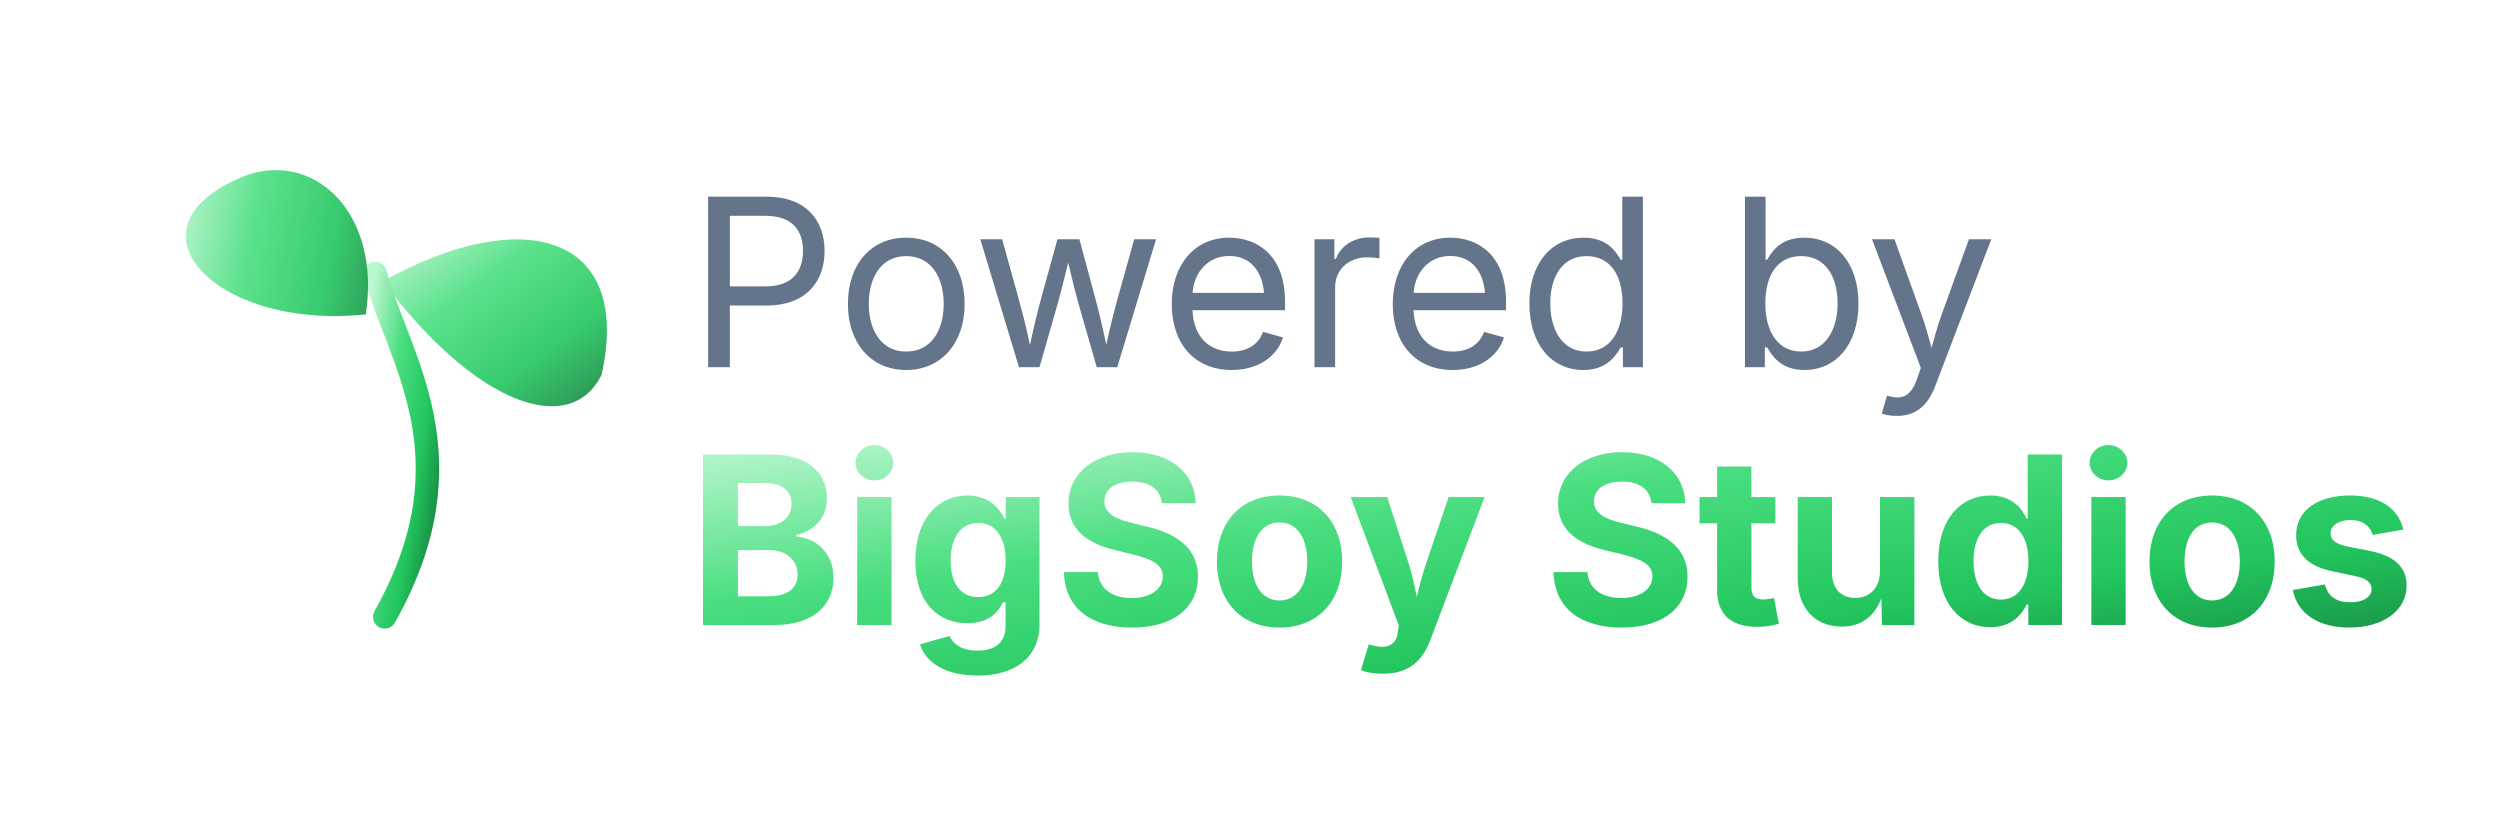
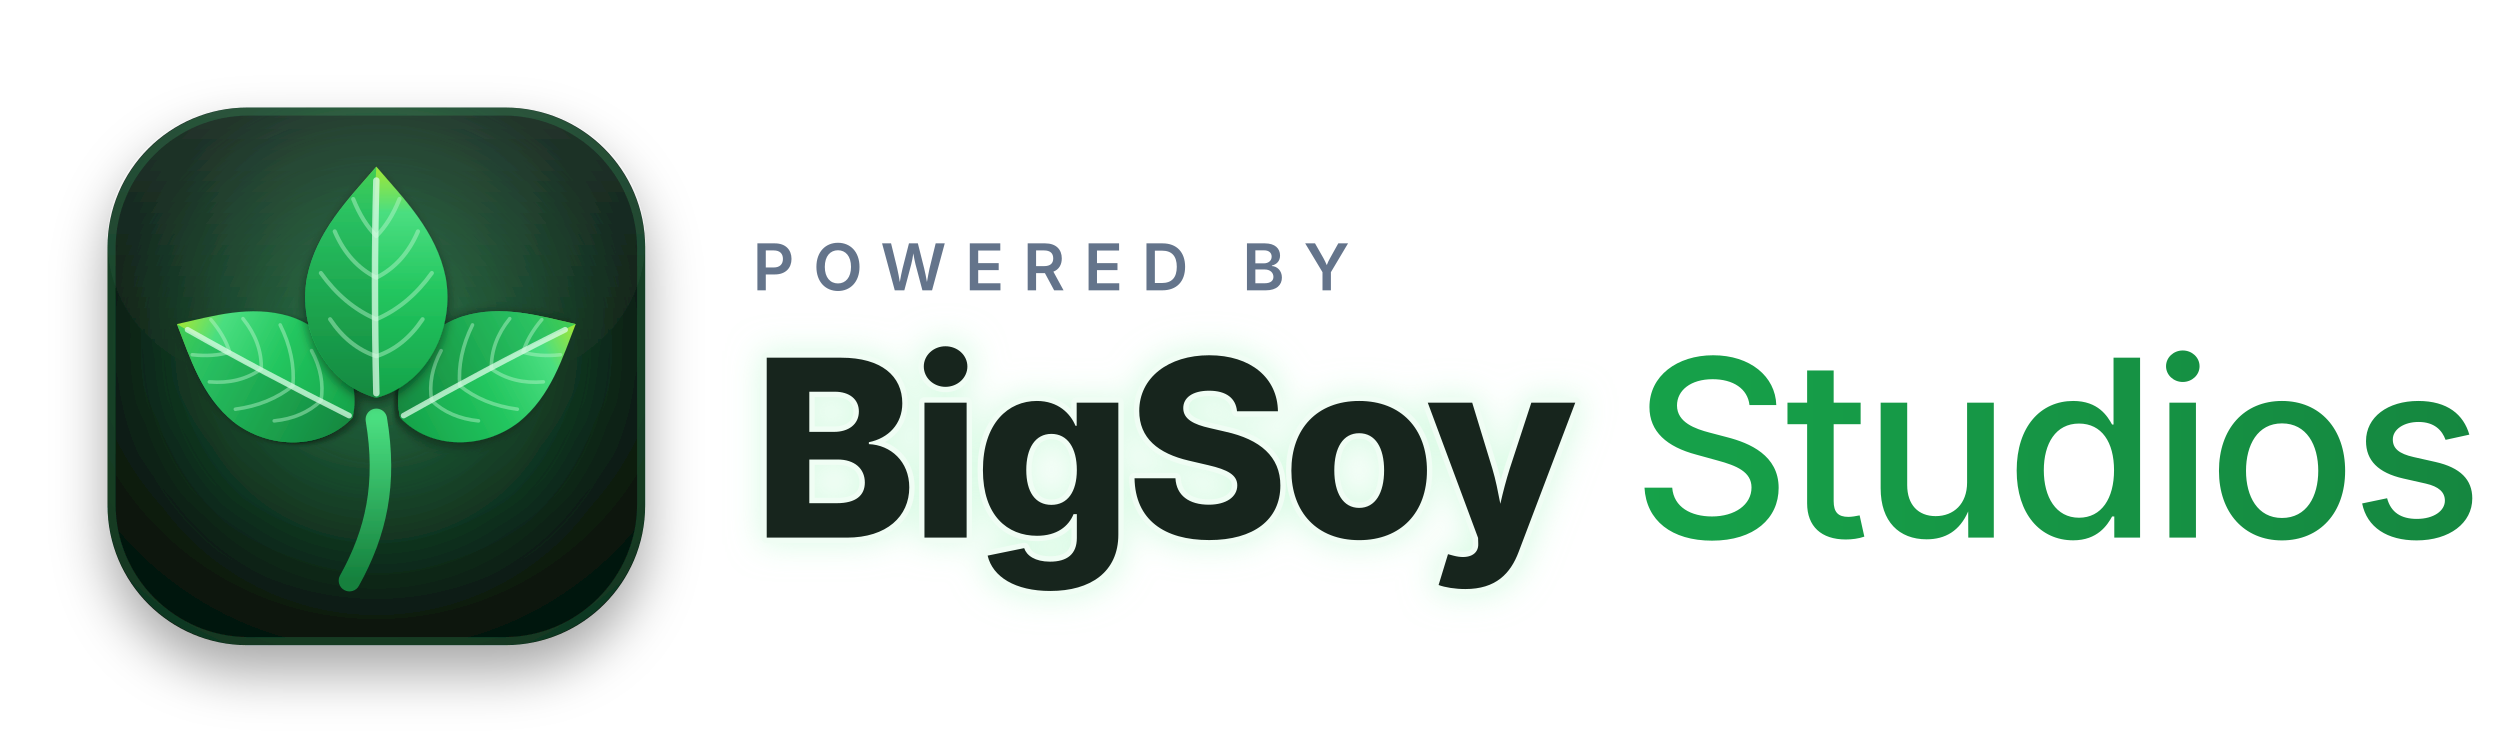
- <svg xmlns="http://www.w3.org/2000/svg" viewBox="107 0 320 105">
+ <svg xmlns="http://www.w3.org/2000/svg" viewBox="0 0 465 140" role="img" aria-label="BigSoy Studios">
  <defs>
-     <linearGradient id="grad" x1="0%" y1="0%" x2="100%" y2="100%">
-       <stop offset="0%" stop-color="#BBF7D0" />
-       <stop offset="35%" stop-color="#4ADE80" />
-       <stop offset="70%" stop-color="#22C55E" />
+     <radialGradient id="bsBadge" cx="50%" cy="38%" r="75%">
+       <stop offset="0%" stop-color="#173B26" />
+       <stop offset="55%" stop-color="#0B2216" />
+       <stop offset="100%" stop-color="#04100A" />
+     </radialGradient>
+     <radialGradient id="bsGlow" cx="50%" cy="45%" r="50%">
+       <stop offset="0%" stop-color="#4ADE80" stop-opacity=".35" />
+       <stop offset="100%" stop-color="#4ADE80" stop-opacity="0" />
+     </radialGradient>
+     <linearGradient id="bsLeaf" x1="0" y1="1" x2="0" y2="0">
+       <stop offset="0%" stop-color="#16A34A" />
+       <stop offset="45%" stop-color="#22C55E" />
+       <stop offset="80%" stop-color="#4ADE80" />
+       <stop offset="100%" stop-color="#A3E635" />
+     </linearGradient>
+     <linearGradient id="bsLeafShade" x1="0" y1="1" x2="0" y2="0">
+       <stop offset="0%" stop-color="#15803D" />
+       <stop offset="100%" stop-color="#22C55E" />
+     </linearGradient>
+     <linearGradient id="bsStem" x1="0" y1="1" x2="0" y2="0">
+       <stop offset="0%" stop-color="#15803D" />
+       <stop offset="100%" stop-color="#4ADE80" />
+     </linearGradient>
+     <linearGradient id="bsGloss" x1="0" y1="0" x2="0" y2="1">
+       <stop offset="0%" stop-color="#FFFFFF" stop-opacity=".10" />
+       <stop offset="100%" stop-color="#FFFFFF" stop-opacity="0" />
+     </linearGradient>
+     <filter id="bsShadow" x="-25%" y="-25%" width="150%" height="160%">
+       <feGaussianBlur in="SourceAlpha" stdDeviation="5" />
+       <feOffset dy="5" result="b" />
+       <feFlood flood-color="#04100A" flood-opacity=".35" />
+       <feComposite in2="b" operator="in" />
+       <feMerge>
+         <feMergeNode />
+         <feMergeNode in="SourceGraphic" />
+       </feMerge>
+     </filter>
+     <filter id="bsLeafDrop" x="-30%" y="-30%" width="160%" height="160%">
+       <feGaussianBlur in="SourceAlpha" stdDeviation="1.2" />
+       <feOffset dy="1.2" result="b" />
+       <feFlood flood-color="#000000" flood-opacity=".45" />
+       <feComposite in2="b" operator="in" />
+       <feMerge>
+         <feMergeNode />
+         <feMergeNode in="SourceGraphic" />
+       </feMerge>
+     </filter>
+     <filter id="bsWordGlow" x="-15%" y="-40%" width="130%" height="180%">
+       <feMorphology in="SourceAlpha" operator="dilate" radius="1" result="d" />
+       <feGaussianBlur in="d" stdDeviation="3" result="b" />
+       <feFlood flood-color="#BBF7D0" flood-opacity=".55" />
+       <feComposite in2="b" operator="in" />
+     </filter>
+   </defs>
+   <defs>
+     <linearGradient id="bsText" gradientUnits="userSpaceOnUse" x1="300" y1="0" x2="500" y2="0">
+       <stop offset="0%" stop-color="#16A34A" />
      <stop offset="100%" stop-color="#15803D" />
    </linearGradient>
  </defs>
-   <g transform="translate(115,18)">
-     <g transform="translate(17, -10)">
-       <path d="M24.24 70.96 C35.75 50.5,26 38,23 27" fill="none" stroke="url(#grad)" stroke-width="3" stroke-linecap="round" />
-     </g>
-     <g transform="rotate(-30, 0, -5)">
-       <path d="M20 38          C2 30,-2 12,16 15          C25 17,28 28,20 38Z" fill="url(#grad)" opacity="0.9" />
-     </g>
-     <g transform="translate(17, -10)">
-       <path d="M24 28          C42 18,56 22,52 40          C48 48,36 44,24 28Z" fill="url(#grad)" opacity="0.9" />
+   <g transform="translate(20 20) scale(1)" filter="url(#bsShadow)">
+     <rect width="100" height="100" rx="26" fill="url(#bsBadge)" />
+     <rect width="100" height="100" rx="26" fill="url(#bsGlow)" />
+     <rect width="100" height="50" rx="26" fill="url(#bsGloss)" />
+     <rect x=".75" y=".75" width="98.5" height="98.5" rx="25.5" fill="none" stroke="#4ADE80" stroke-opacity=".18" stroke-width="1.5" />
+     <path d="M50 58 C52 70 50 79 45 88" stroke="url(#bsStem)" stroke-width="4" stroke-linecap="round" fill="none" />
+     <g transform="translate(50 60)">
+       <g transform="rotate(-62)">
+         <path d="M0 0 L0 -6" stroke="url(#bsStem)" stroke-width="2.2" stroke-linecap="round" />
+         <g transform="translate(0 -5) scale(0.74)" filter="url(#bsLeafDrop)">
+           <path d="M0 0 C-11 -3 -17 -15 -15 -26 C-13 -36 -6 -43 0 -50 C6 -43 13 -36 15 -26 C17 -15 11 -3 0 0Z" fill="url(#bsLeaf)" />
+           <path d="M0 0 C-11 -3 -17 -15 -15 -26 C-13 -36 -6 -43 0 -50 C-1 -33 -1 -16 0 0Z" fill="url(#bsLeafShade)" opacity=".75" />
+           <path d="M0 -9 Q-6 -11 -10 -17 M0 -17 Q-7 -20 -12 -27 M0 -26 Q-6 -29 -9 -36 M0 -35 Q-3 -38 -5 -43 M0 -9 Q6 -11 10 -17 M0 -17 Q7 -20 12 -27 M0 -26 Q6 -29 9 -36 M0 -35 Q3 -38 5 -43" stroke="#BBF7D0" stroke-opacity=".45" stroke-width=".9" stroke-linecap="round" fill="none" />
+           <path d="M0 -1 Q-.6 -25 0 -47" stroke="#DCFCE7" stroke-opacity=".75" stroke-width="1.4" stroke-linecap="round" fill="none" />
+         </g>
+       </g>
+       <g transform="rotate(62)">
+         <path d="M0 0 L0 -6" stroke="url(#bsStem)" stroke-width="2.2" stroke-linecap="round" />
+         <g transform="translate(0 -5) scale(0.74)" filter="url(#bsLeafDrop)">
+           <path d="M0 0 C-11 -3 -17 -15 -15 -26 C-13 -36 -6 -43 0 -50 C6 -43 13 -36 15 -26 C17 -15 11 -3 0 0Z" fill="url(#bsLeaf)" />
+           <path d="M0 0 C-11 -3 -17 -15 -15 -26 C-13 -36 -6 -43 0 -50 C-1 -33 -1 -16 0 0Z" fill="url(#bsLeafShade)" opacity=".75" />
+           <path d="M0 -9 Q-6 -11 -10 -17 M0 -17 Q-7 -20 -12 -27 M0 -26 Q-6 -29 -9 -36 M0 -35 Q-3 -38 -5 -43 M0 -9 Q6 -11 10 -17 M0 -17 Q7 -20 12 -27 M0 -26 Q6 -29 9 -36 M0 -35 Q3 -38 5 -43" stroke="#BBF7D0" stroke-opacity=".45" stroke-width=".9" stroke-linecap="round" fill="none" />
+           <path d="M0 -1 Q-.6 -25 0 -47" stroke="#DCFCE7" stroke-opacity=".75" stroke-width="1.4" stroke-linecap="round" fill="none" />
+         </g>
+       </g>
+       <g transform="rotate(0)">
+         <path d="M0 0 L0 -7" stroke="url(#bsStem)" stroke-width="2.2" stroke-linecap="round" />
+         <g transform="translate(0 -6) scale(0.86)" filter="url(#bsLeafDrop)">
+           <path d="M0 0 C-11 -3 -17 -15 -15 -26 C-13 -36 -6 -43 0 -50 C6 -43 13 -36 15 -26 C17 -15 11 -3 0 0Z" fill="url(#bsLeaf)" />
+           <path d="M0 0 C-11 -3 -17 -15 -15 -26 C-13 -36 -6 -43 0 -50 C-1 -33 -1 -16 0 0Z" fill="url(#bsLeafShade)" opacity=".75" />
+           <path d="M0 -9 Q-6 -11 -10 -17 M0 -17 Q-7 -20 -12 -27 M0 -26 Q-6 -29 -9 -36 M0 -35 Q-3 -38 -5 -43 M0 -9 Q6 -11 10 -17 M0 -17 Q7 -20 12 -27 M0 -26 Q6 -29 9 -36 M0 -35 Q3 -38 5 -43" stroke="#BBF7D0" stroke-opacity=".45" stroke-width=".9" stroke-linecap="round" fill="none" />
+           <path d="M0 -1 Q-.6 -25 0 -47" stroke="#DCFCE7" stroke-opacity=".75" stroke-width="1.4" stroke-linecap="round" fill="none" />
+         </g>
+       </g>
    </g>
  </g>
-   <text x="195" y="47" font-family="Segoe UI, Inter, Arial, sans-serif" font-size="30" font-weight="400" fill="#64748B">
-     Powered by
+   <text x="140" y="54" text-anchor="start" font-family="Inter, 'Segoe UI', Arial, sans-serif" font-size="12" font-weight="600" letter-spacing="3.5" fill="#64748B">POWERED BY</text>
+   <text x="140" y="100" text-anchor="start" font-family="Inter, 'Segoe UI', Arial, sans-serif" font-size="46" font-weight="800" letter-spacing="-1.2" fill="#000" filter="url(#bsWordGlow)" aria-hidden="true">BigSoy<tspan dx="10" font-weight="500" fill-opacity="0">Studios</tspan>
  </text>
-   <text x="195" y="80" font-family="Segoe UI, Inter, Arial, sans-serif" font-size="30" font-weight="700" fill="url(#grad)">
-     BigSoy Studios
+   <text x="140" y="100" text-anchor="start" font-family="Inter, 'Segoe UI', Arial, sans-serif" font-size="46" font-weight="800" letter-spacing="-1.2" fill="#17251D" stroke="#F0FDF4" stroke-width="2" stroke-linejoin="round" paint-order="stroke fill">BigSoy<tspan dx="10" font-weight="500" fill="url(#bsText)" stroke="none">Studios</tspan>
  </text>
</svg>
